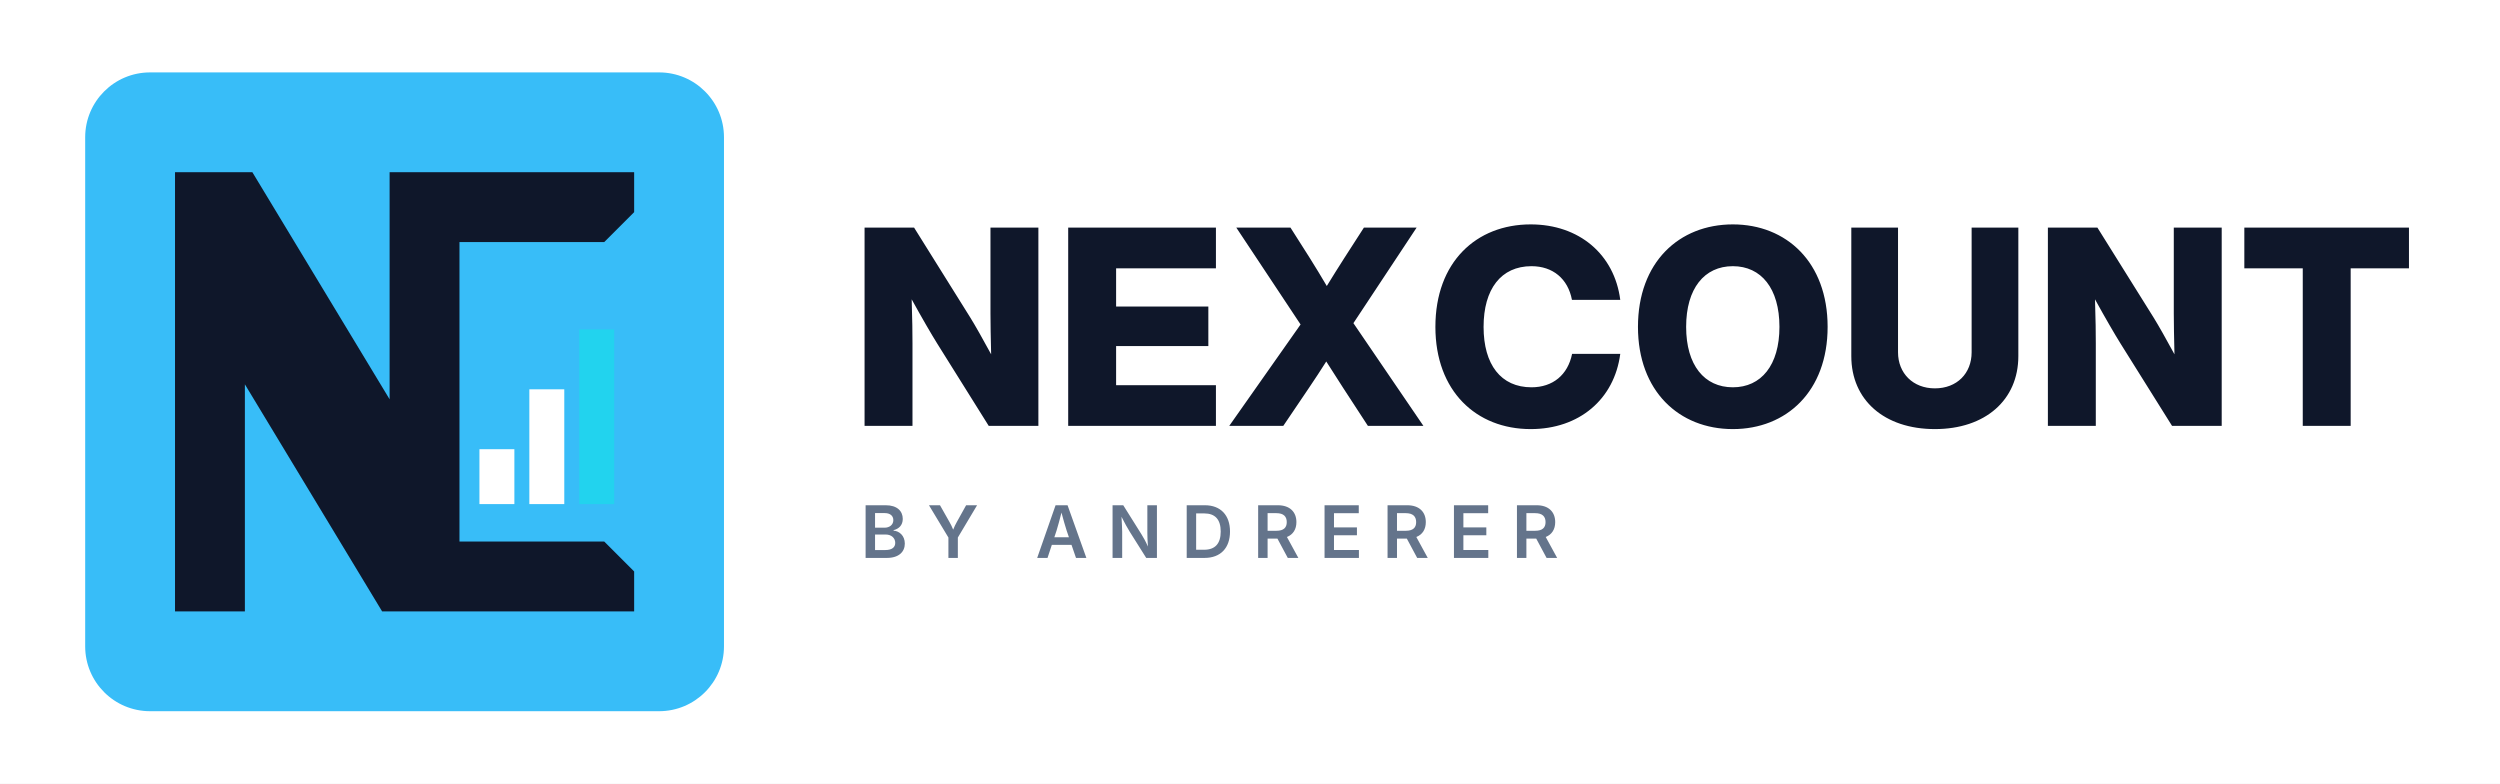
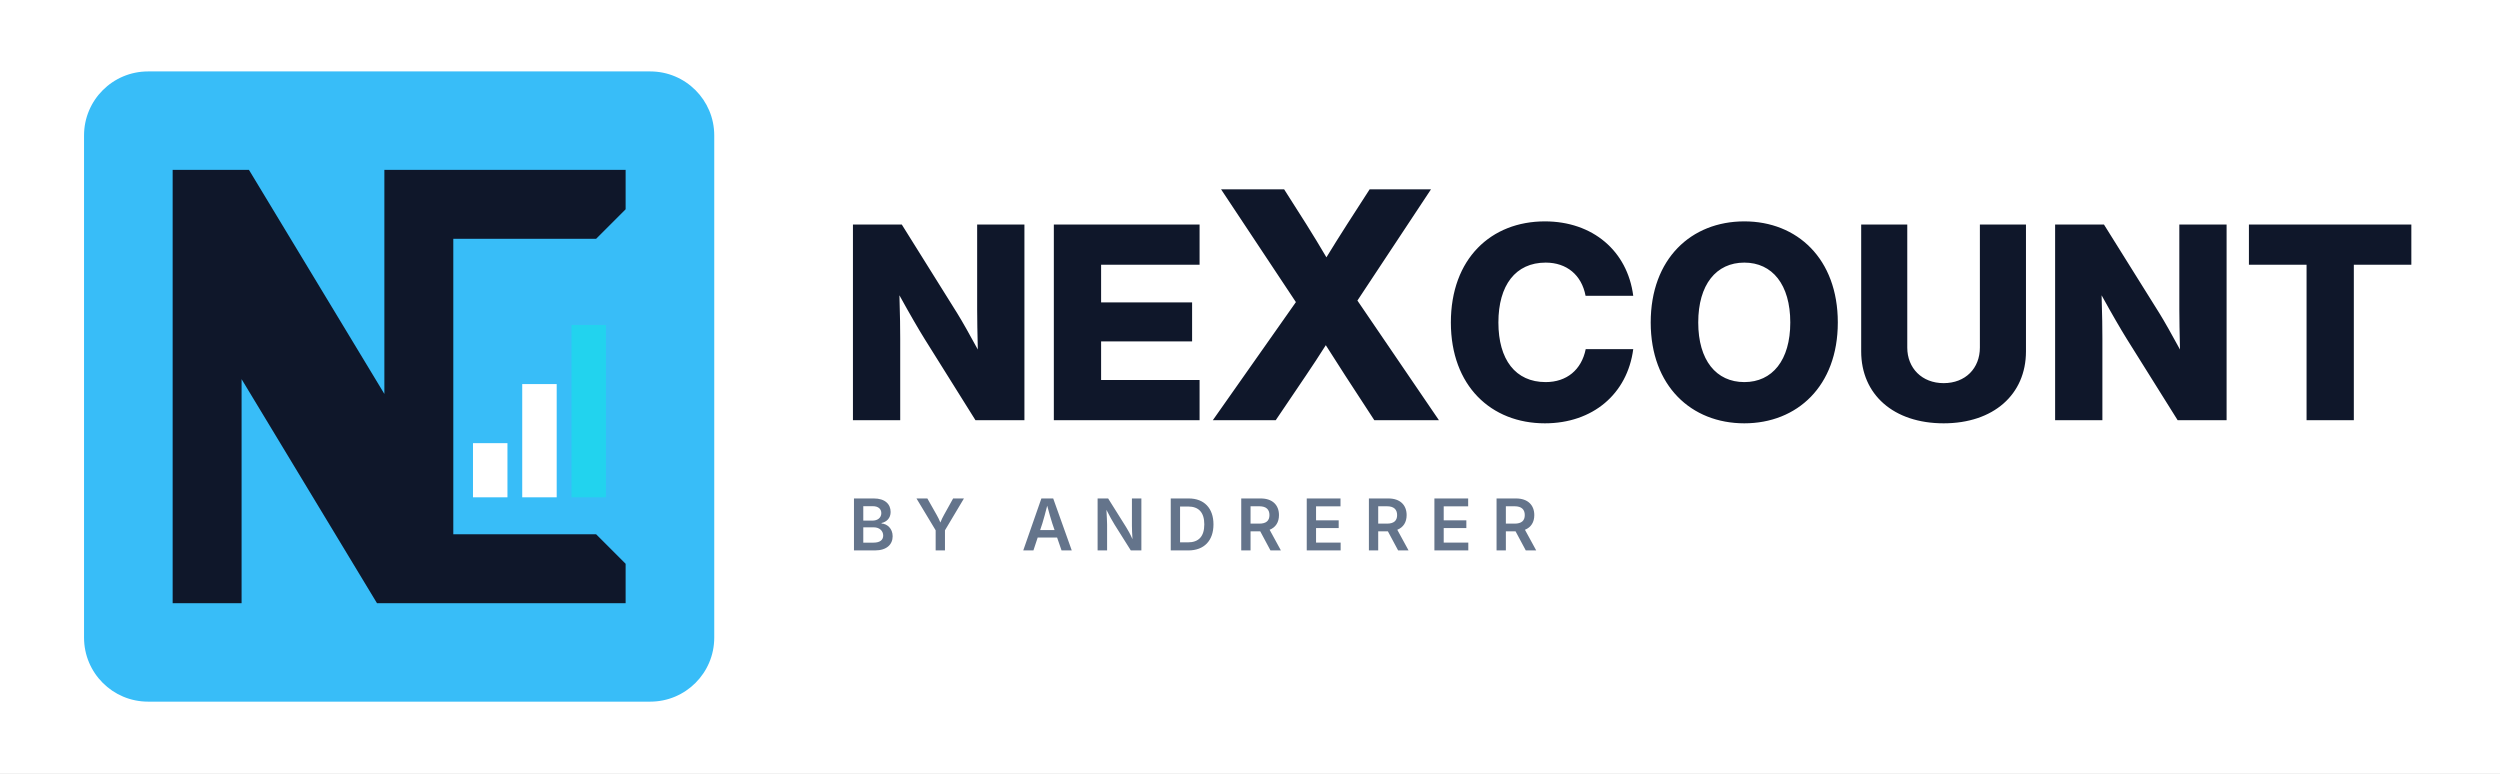
- <svg xmlns="http://www.w3.org/2000/svg" viewBox="0 0 1174 368" width="1174" height="368">
+ <svg xmlns="http://www.w3.org/2000/svg" viewBox="0 0 1190 368" width="1190" height="368">
  <rect width="100%" height="100%" fill="#fff" />
  <g transform="translate(40 34) scale(0.5859)">
    <rect width="512" height="512" rx="52" fill="#38BDF8" />
-     <path fill="#0F172A" d="M72 432V80H134L244 262V80H440V112L416 136H300V376H416L440 400V432H238L128 250V432Z" />
+     <path fill="#0F172A" fill-rule="nonzero" d="M72 432V80H134L244 262V80H440V112L416 136H300V376H416L440 400V432H238L128 250V432Z" />
    <path fill="#fff" d="M316 346V302H344V346Z M356 346V254H384V346Z" />
    <path fill="#22D3EE" d="M396 346V206H424V346Z" />
  </g>
  <g transform="translate(400 200)">
-     <path fill="#0F172A" d="M6.0 0.0H28.5V-38.812C28.5 -42.688 28.438 -50.375 28.125 -59.438C32.938 -50.688 37.375 -43.062 40.062 -38.75L64.312 0.0H87.625V-93.125H65.125V-52.75C65.125 -48.562 65.25 -41.0 65.438 -33.625C61.812 -40.312 57.875 -47.312 55.688 -50.812L29.25 -93.125H6.0ZM101.625 0.0H171.0V-19.125H124.125V-37.5H167.438V-56.062H124.125V-74.0H171.0V-93.125H101.625ZM177.25 0.0H202.625L214.75 -17.938C217.562 -22.062 220.188 -26.125 222.812 -30.25C225.438 -26.125 228.062 -22.062 230.688 -17.938L242.375 0.0H268.438L235.562 -48.25L265.25 -93.125H240.5L231.438 -79.062C228.562 -74.625 225.812 -70.125 223.062 -65.688C220.438 -70.125 217.75 -74.625 214.938 -79.062L206.0 -93.125H180.562L210.75 -47.625ZM318.812 1.5C341.562 1.5 358.062 -12.438 360.875 -33.812H338.25C336.25 -23.938 329.188 -18.125 319.188 -18.125C304.812 -18.125 296.688 -28.812 296.688 -46.5C296.688 -64.25 304.875 -75.0 319.188 -75.0C329.188 -75.0 336.312 -69.125 338.188 -59.188H360.875C358.125 -80.562 341.562 -94.625 318.812 -94.625C293.25 -94.625 274.062 -76.938 274.062 -46.5C274.062 -16.312 293.25 1.5 318.812 1.5ZM413.75 1.5C438.875 1.5 458.25 -16.188 458.25 -46.5C458.25 -76.875 438.875 -94.625 413.75 -94.625C388.5 -94.625 369.188 -76.875 369.188 -46.5C369.188 -16.312 388.5 1.5 413.75 1.5ZM413.75 -18.125C400.375 -18.125 391.812 -28.5 391.812 -46.5C391.812 -64.562 400.375 -75.0 413.75 -75.0C427.062 -75.0 435.625 -64.562 435.625 -46.5C435.625 -28.5 427.062 -18.125 413.75 -18.125ZM508.625 1.5C532.312 1.5 547.812 -12.188 547.812 -32.75V-93.125H525.875V-34.562C525.875 -24.688 519.0 -17.625 508.625 -17.625C498.312 -17.625 491.312 -24.75 491.312 -34.562V-93.125H469.375V-32.75C469.375 -12.188 484.812 1.5 508.625 1.5ZM561.688 0.0H584.188V-38.812C584.188 -42.688 584.125 -50.375 583.812 -59.438C588.625 -50.688 593.062 -43.062 595.75 -38.75L620.0 0.0H643.312V-93.125H620.812V-52.75C620.812 -48.562 620.938 -41.0 621.125 -33.625C617.5 -40.312 613.562 -47.312 611.375 -50.812L584.938 -93.125H561.688ZM653.938 -74.0H681.375V0.0H703.875V-74.0H731.25V-93.125H653.938Z" />
+     <path fill="#0F172A" d="M6.0 0.0H28.5V-38.812C28.5 -42.688 28.438 -50.375 28.125 -59.438C32.938 -50.688 37.375 -43.062 40.062 -38.75L64.312 0.0H87.625V-93.125H65.125V-52.75C65.125 -48.562 65.25 -41.0 65.438 -33.625C61.812 -40.312 57.875 -47.312 55.688 -50.812L29.25 -93.125H6.0ZM101.625 0.0H171.0V-19.125H124.125V-37.5H167.438V-56.062H124.125V-74.0H171.0V-93.125H101.625ZM177.317 0.0H207.26L221.567 -21.166C224.886 -26.034 227.984 -30.827 231.081 -35.695C234.179 -30.827 237.276 -26.034 240.374 -21.166L254.165 0.0H284.919L246.126 -56.935L281.158 -109.887H251.952L241.259 -93.294C237.866 -88.057 234.621 -82.748 231.376 -77.511C228.279 -82.748 225.107 -88.057 221.789 -93.294L211.243 -109.887H181.226L216.847 -56.197ZM335.361 1.5C358.111 1.5 374.611 -12.438 377.424 -33.812H354.799C352.799 -23.938 345.736 -18.125 335.736 -18.125C321.361 -18.125 313.236 -28.812 313.236 -46.5C313.236 -64.25 321.424 -75.0 335.736 -75.0C345.736 -75.0 352.861 -69.125 354.736 -59.188H377.424C374.674 -80.562 358.111 -94.625 335.361 -94.625C309.799 -94.625 290.611 -76.938 290.611 -46.5C290.611 -16.312 309.799 1.5 335.361 1.5ZM430.299 1.5C455.424 1.5 474.799 -16.188 474.799 -46.5C474.799 -76.875 455.424 -94.625 430.299 -94.625C405.049 -94.625 385.736 -76.875 385.736 -46.5C385.736 -16.312 405.049 1.5 430.299 1.5ZM430.299 -18.125C416.924 -18.125 408.361 -28.5 408.361 -46.5C408.361 -64.562 416.924 -75.0 430.299 -75.0C443.611 -75.0 452.174 -64.562 452.174 -46.5C452.174 -28.5 443.611 -18.125 430.299 -18.125ZM525.174 1.5C548.861 1.5 564.361 -12.188 564.361 -32.75V-93.125H542.424V-34.562C542.424 -24.688 535.549 -17.625 525.174 -17.625C514.861 -17.625 507.861 -24.75 507.861 -34.562V-93.125H485.924V-32.75C485.924 -12.188 501.361 1.5 525.174 1.5ZM578.236 0.0H600.736V-38.812C600.736 -42.688 600.674 -50.375 600.361 -59.438C605.174 -50.688 609.611 -43.062 612.299 -38.75L636.549 0.0H659.861V-93.125H637.361V-52.75C637.361 -48.562 637.486 -41.0 637.674 -33.625C634.049 -40.312 630.111 -47.312 627.924 -50.812L601.486 -93.125H578.236ZM670.486 -74.0H697.924V0.0H720.424V-74.0H747.799V-93.125H670.486Z" />
  </g>
  <g transform="translate(404 262)">
    <path fill="#64748B" d="M2.49 0.0H12.468C18.129 0.0 20.901 -2.889 20.901 -6.74C20.901 -10.476 18.245 -12.667 15.622 -12.8V-13.049C18.029 -13.613 19.938 -15.307 19.938 -18.312C19.938 -21.98 17.299 -24.736 11.953 -24.736H2.49ZM6.923 -3.702V-10.99H11.92C14.676 -10.99 16.402 -9.28 16.402 -7.072C16.402 -5.113 15.041 -3.702 11.771 -3.702ZM6.923 -14.194V-21.051H11.488C14.145 -21.051 15.506 -19.656 15.506 -17.747C15.506 -15.556 13.729 -14.194 11.389 -14.194ZM41.373 0.0H45.806V-9.579L54.837 -24.736H49.69L45.357 -16.934C44.71 -15.755 44.162 -14.692 43.614 -13.281C43.066 -14.659 42.519 -15.722 41.838 -16.934L37.422 -24.736H32.242L41.373 -9.579ZM83.063 0.0H87.911L89.937 -6.126H99.184L101.292 0.0H106.156L97.324 -24.736H91.696ZM91.115 -9.695 92.161 -12.85C92.842 -15.058 93.589 -17.83 94.469 -21.283C95.382 -17.863 96.162 -15.124 96.893 -12.85L97.972 -9.695ZM118.46 0.0H122.976V-12.285C122.976 -13.663 122.826 -16.27 122.66 -19.324C124.32 -16.104 125.25 -14.344 126.545 -12.269L134.265 0.0H139.295V-24.736H134.796V-11.754C134.796 -10.243 134.896 -7.736 135.062 -5.346C133.982 -7.819 132.903 -9.695 132.023 -11.106L123.474 -24.736H118.46ZM161.643 0.0C169.18 0.0 173.612 -4.665 173.612 -12.401C173.612 -20.088 169.18 -24.736 161.809 -24.736H153.275V0.0ZM157.708 -3.835V-20.901H161.543C166.606 -20.901 169.246 -18.062 169.246 -12.401C169.246 -6.69 166.606 -3.835 161.427 -3.835ZM186.829 0.0H191.262V-9.081H195.877L200.741 0.0H205.705L200.343 -9.828C203.265 -10.99 204.792 -13.464 204.792 -16.817C204.792 -21.532 201.771 -24.736 196.076 -24.736H186.829ZM191.262 -12.75V-21.018H195.396C198.766 -21.018 200.26 -19.457 200.26 -16.817C200.26 -14.194 198.766 -12.75 195.429 -12.75ZM218.009 0.0H234.146V-3.735H222.441V-10.642H233.216V-14.327H222.441V-21.001H234.079V-24.736H218.009ZM247.595 0.0H252.027V-9.081H256.643L261.507 0.0H266.471L261.108 -9.828C264.03 -10.99 265.558 -13.464 265.558 -16.817C265.558 -21.532 262.536 -24.736 256.842 -24.736H247.595ZM252.027 -12.75V-21.018H256.161C259.531 -21.018 261.025 -19.457 261.025 -16.817C261.025 -14.194 259.531 -12.75 256.194 -12.75ZM278.774 0.0H294.911V-3.735H283.207V-10.642H293.981V-14.327H283.207V-21.001H294.845V-24.736H278.774ZM308.36 0.0H312.793V-9.081H317.408L322.272 0.0H327.236L321.874 -9.828C324.796 -10.99 326.323 -13.464 326.323 -16.817C326.323 -21.532 323.302 -24.736 317.607 -24.736H308.36ZM312.793 -12.75V-21.018H316.927C320.297 -21.018 321.791 -19.457 321.791 -16.817C321.791 -14.194 320.297 -12.75 316.96 -12.75Z" />
  </g>
</svg>
